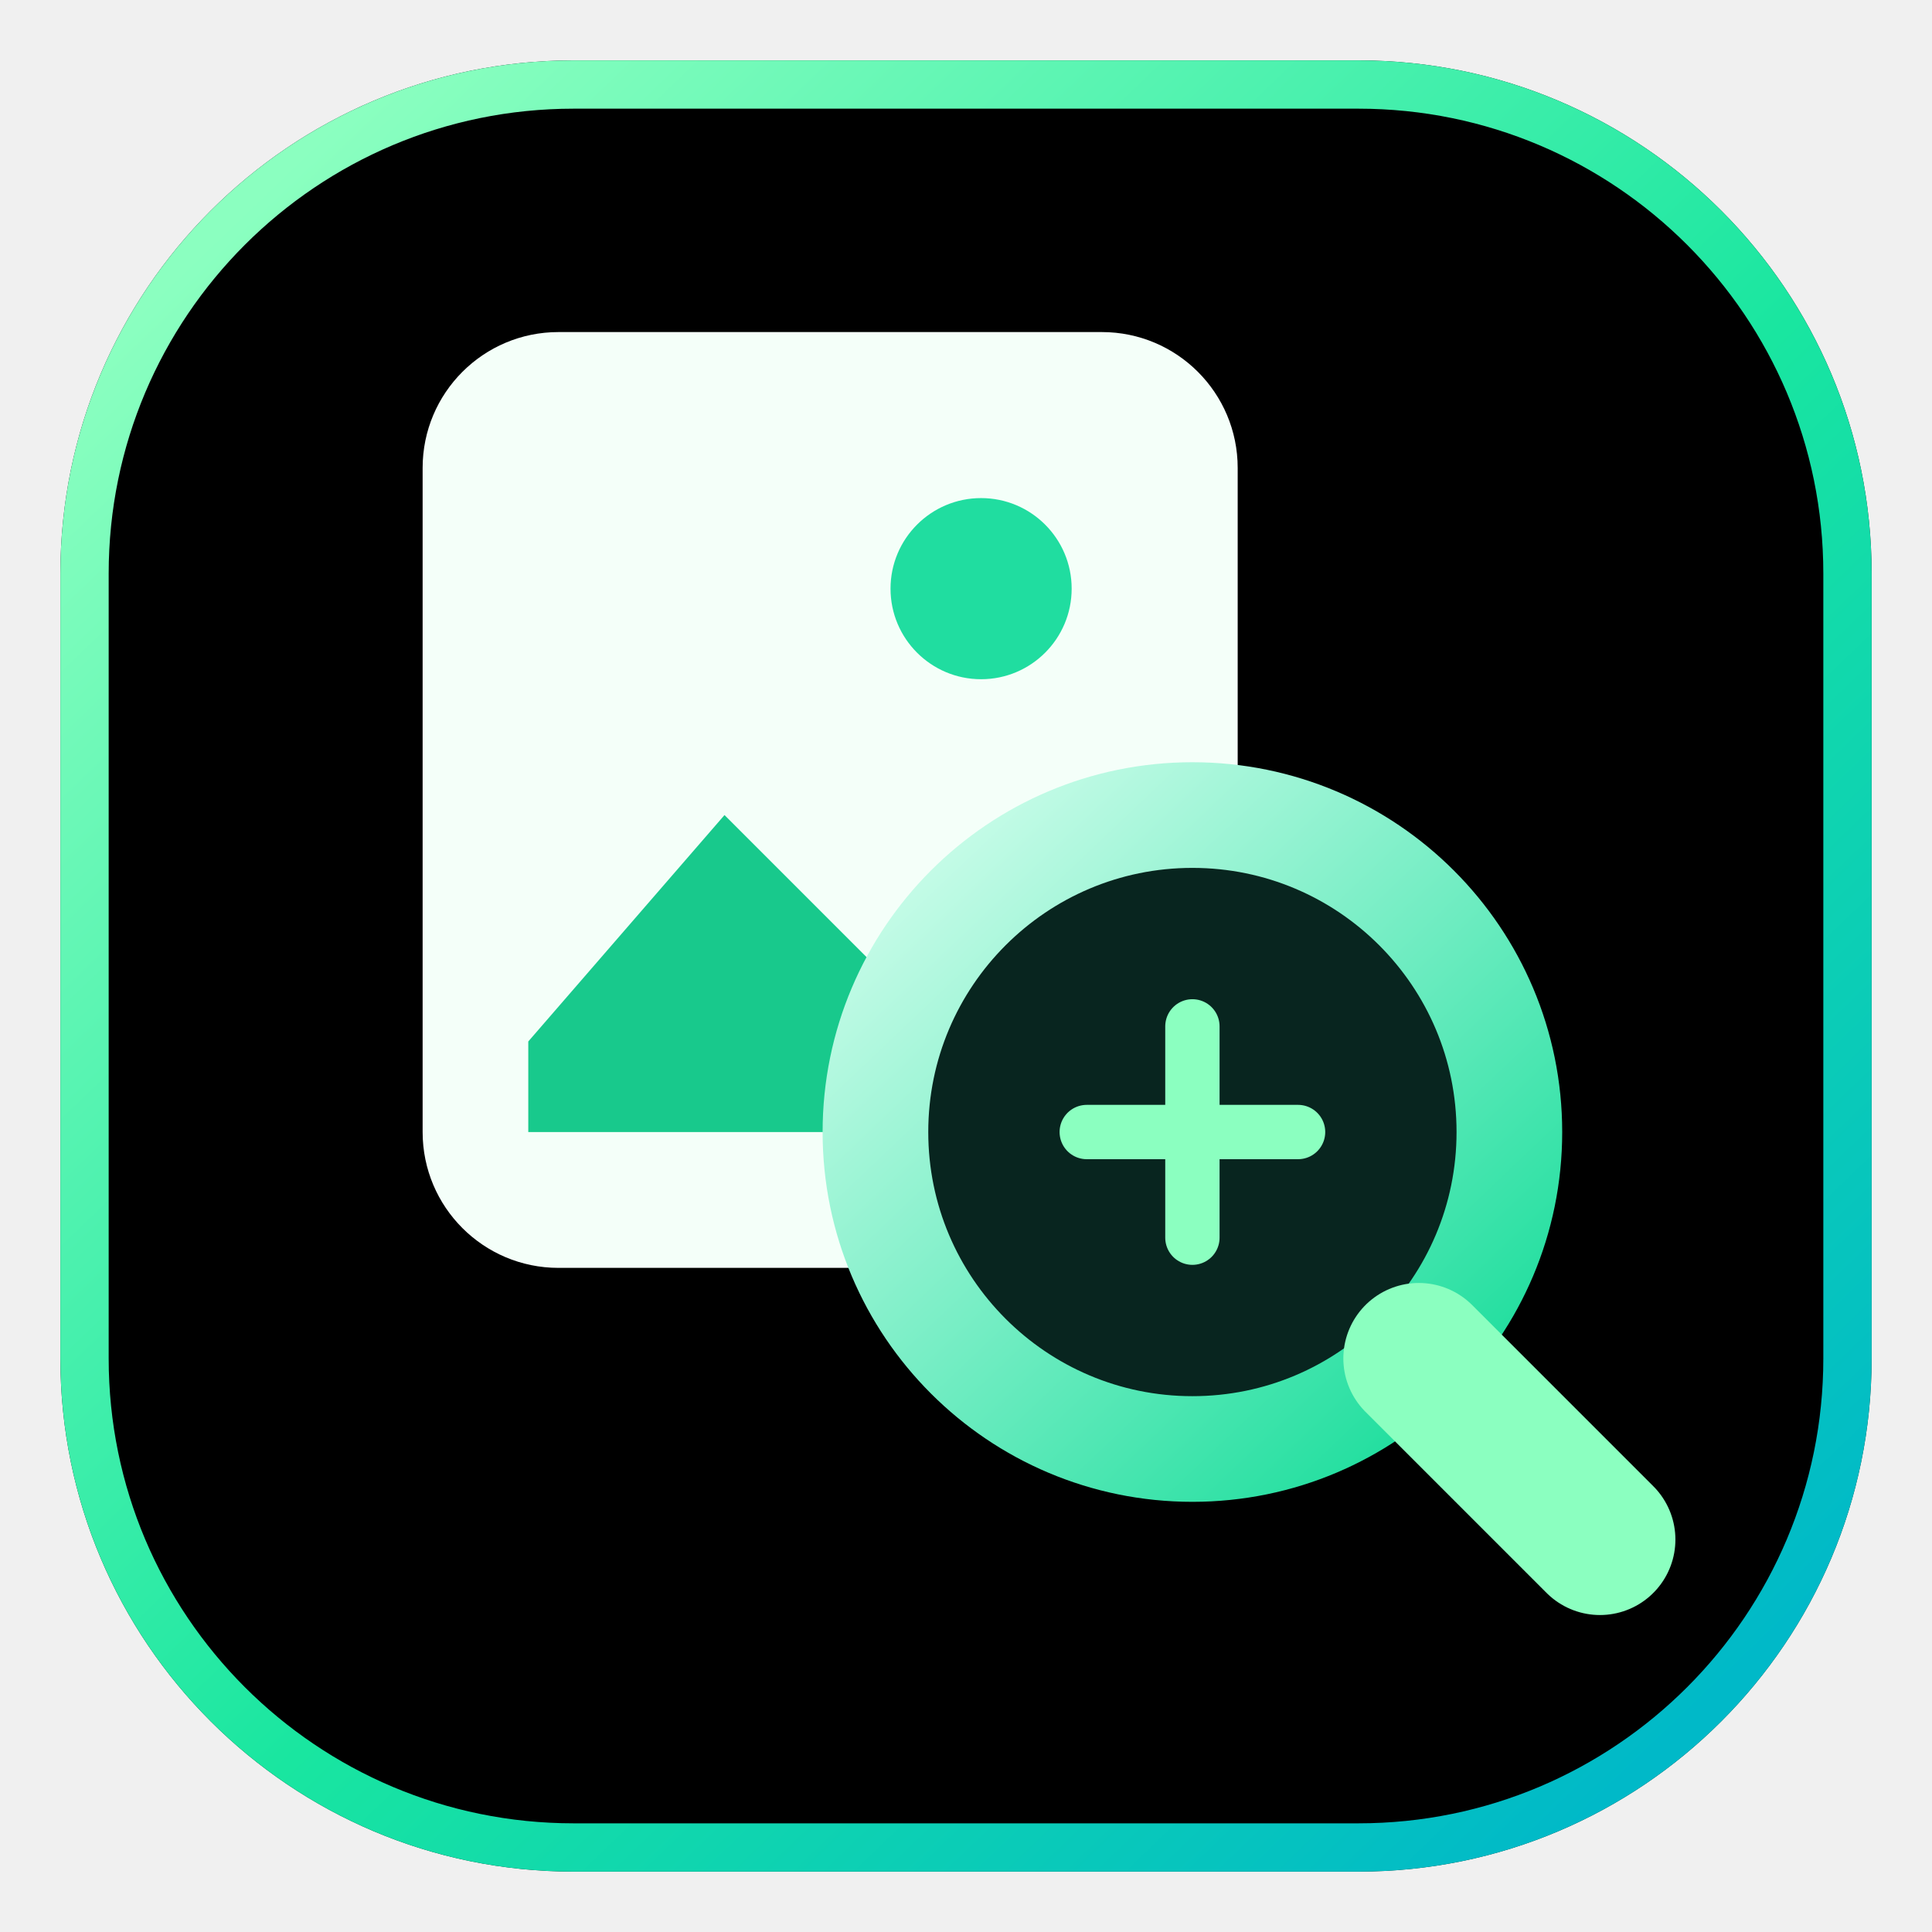
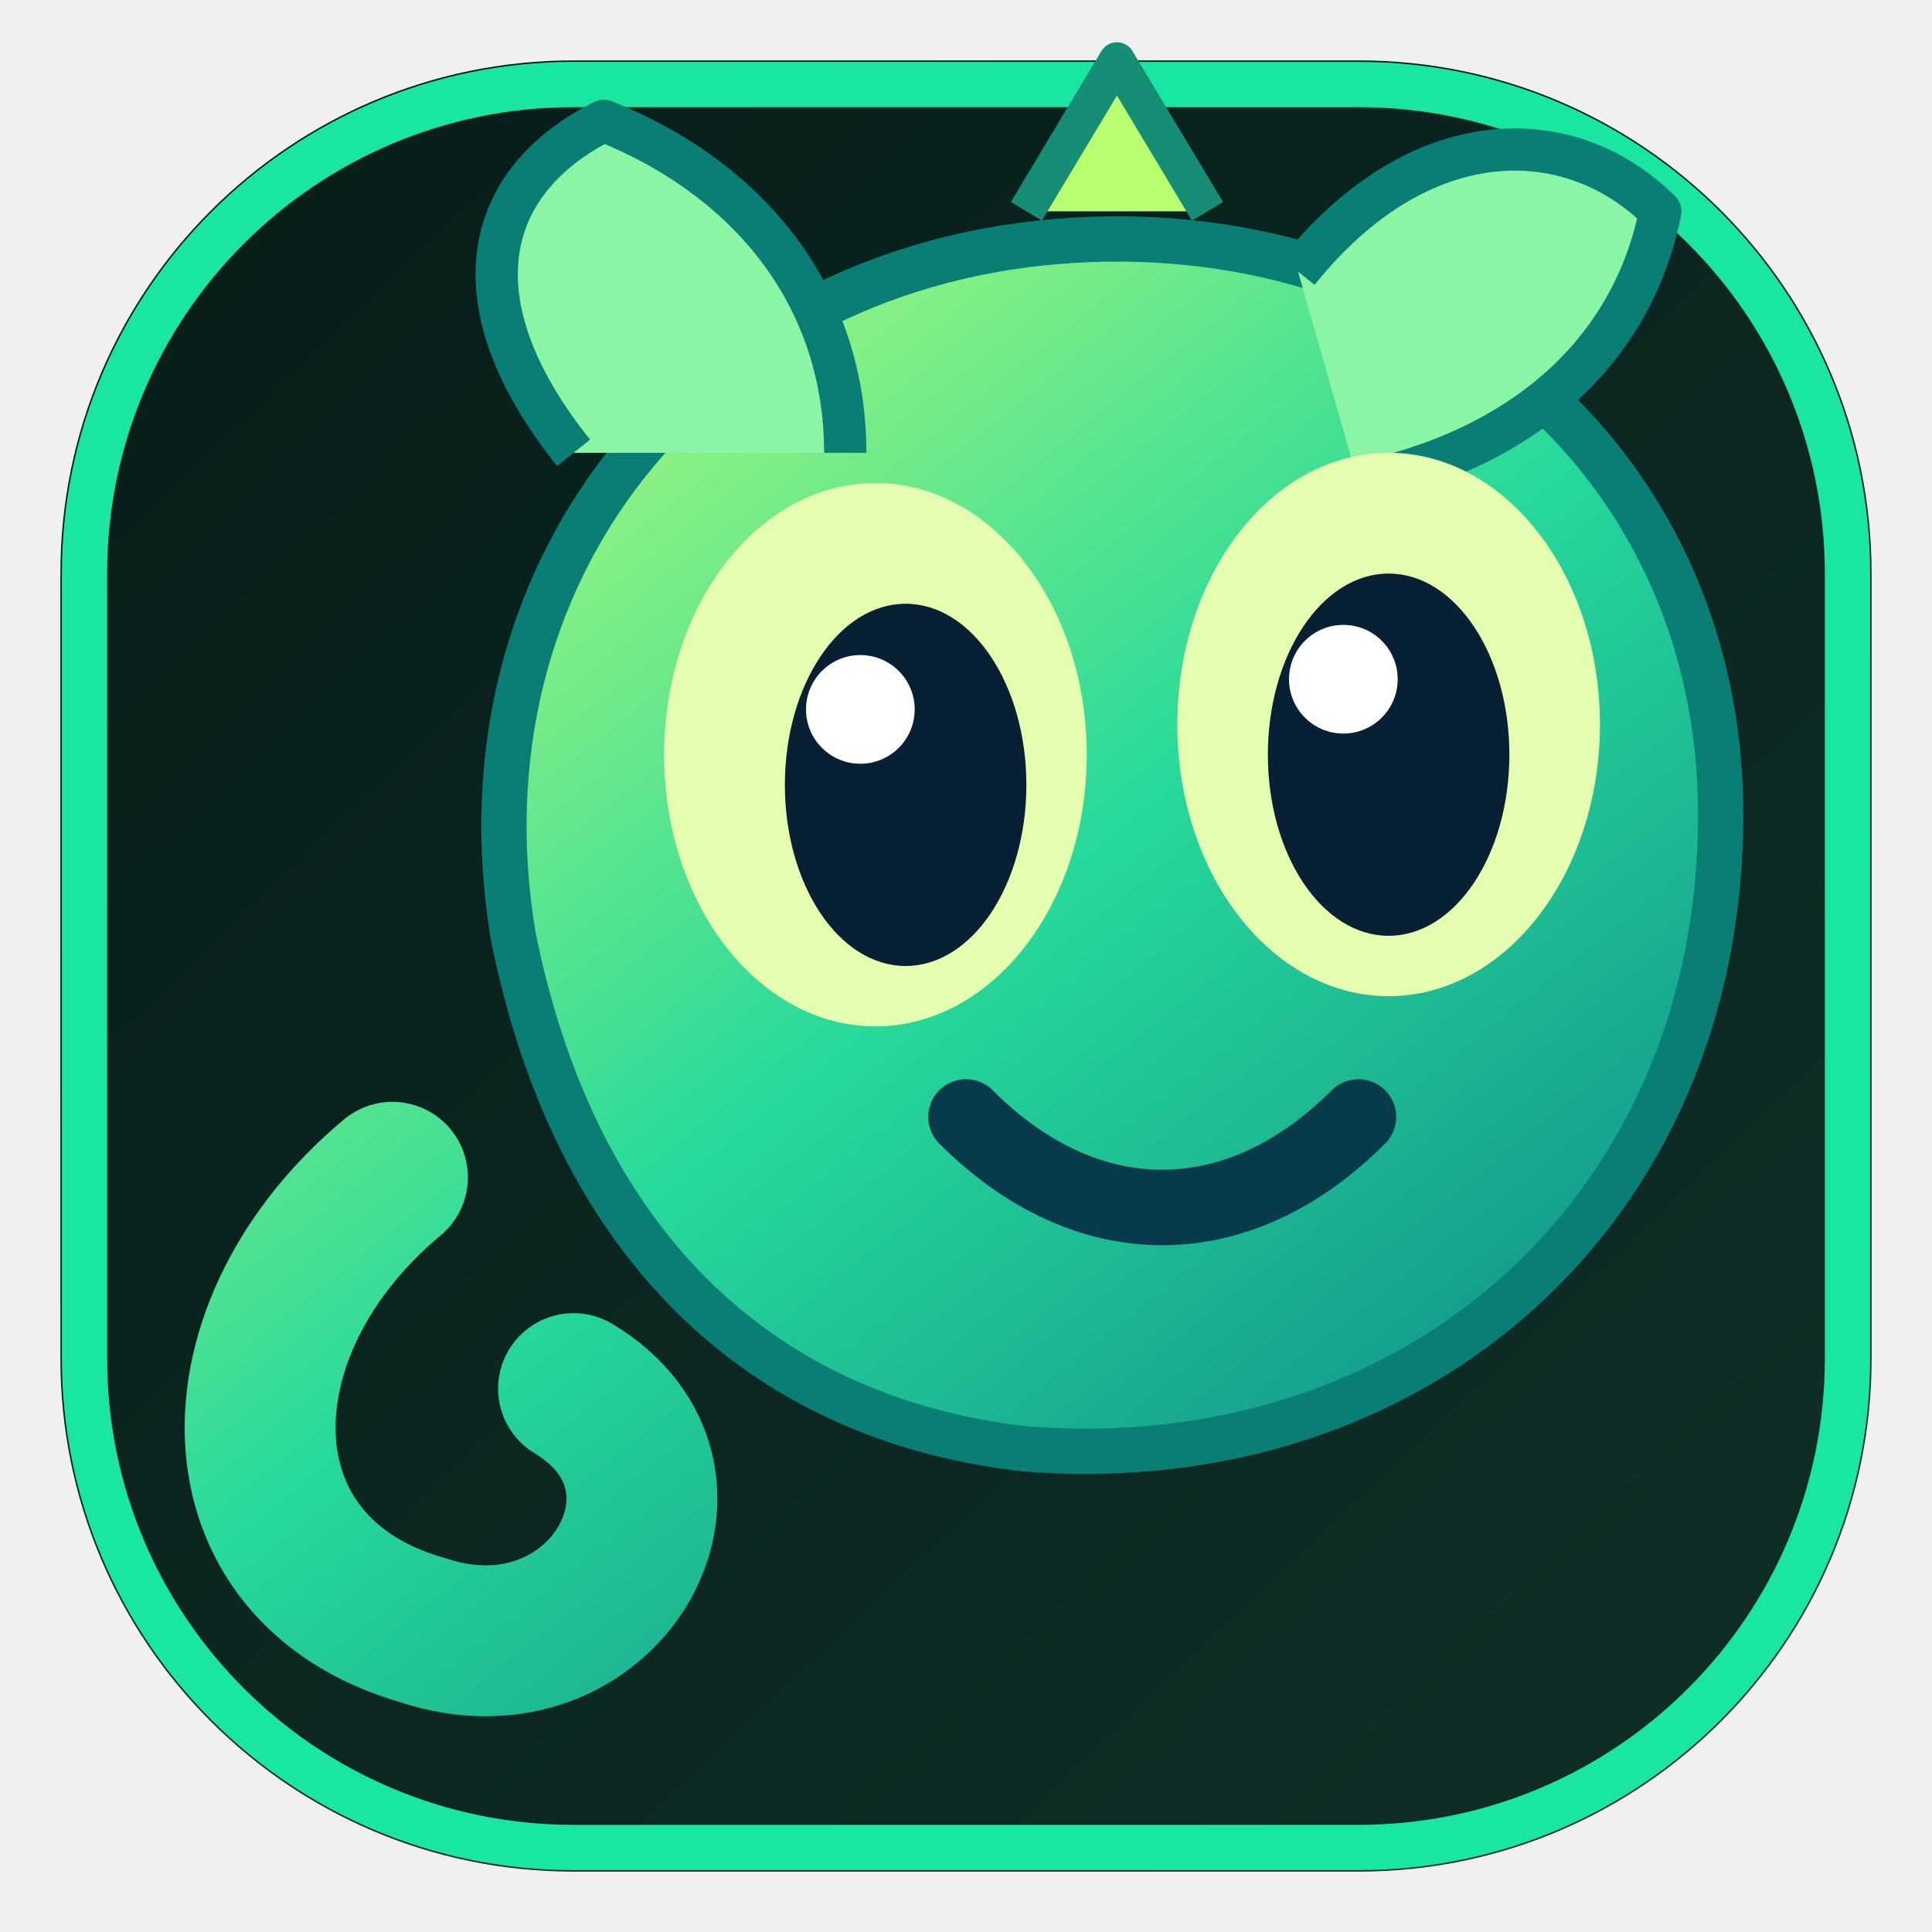
<svg xmlns="http://www.w3.org/2000/svg" viewBox="0 0 64 64">
  <defs>
-     <linearGradient id="bg" x1="5" y1="4" x2="59" y2="61" gradientUnits="userSpaceOnUse">
+     <linearGradient id="bg" x1="4" y1="3" x2="60" y2="62" gradientUnits="userSpaceOnUse">
      <stop stop-color="#071C18" />
      <stop offset="1" stop-color="#102F28" />
    </linearGradient>
-     <linearGradient id="edge" x1="8" y1="7" x2="56" y2="57" gradientUnits="userSpaceOnUse">
-       <stop stop-color="#8BFFC0" />
-       <stop offset=".55" stop-color="#19E6A0" />
-       <stop offset="1" stop-color="#00B9C8" />
-     </linearGradient>
-     <linearGradient id="lens" x1="29" y1="26" x2="48" y2="46" gradientUnits="userSpaceOnUse">
-       <stop stop-color="#D9FFF0" />
-       <stop offset="1" stop-color="#24DFA0" />
+     <linearGradient id="pixo" x1="12" y1="8" x2="52" y2="58" gradientUnits="userSpaceOnUse">
+       <stop stop-color="#C7FF75" />
+       <stop offset=".48" stop-color="#27D99B" />
+       <stop offset="1" stop-color="#087B83" />
    </linearGradient>
  </defs>
  <rect x="2" y="2" width="60" height="60" rx="17" fill="url(#bg)" />
-   <rect x="2.8" y="2.8" width="58.4" height="58.4" rx="16.2" stroke="url(#edge)" stroke-width="1.6" />
-   <path d="M14 15.5A4.5 4.5 0 0 1 18.5 11h18A4.5 4.5 0 0 1 41 15.5v22a4.5 4.5 0 0 1-4.5 4.5h-18a4.5 4.5 0 0 1-4.5-4.5v-22Z" fill="#F4FFF9" />
-   <path d="M17.5 34.5 24 27l5 5 4-4.5 4.5 5.5v4.5h-20Z" fill="#18C98C" />
-   <circle cx="32.5" cy="19.5" r="3" fill="#20DDA0" />
-   <circle cx="39.5" cy="37.5" r="10.5" fill="#08251F" stroke="url(#lens)" stroke-width="3.5" />
-   <path d="m47 45 6 6" stroke="#8BFFC0" stroke-width="5" stroke-linecap="round" />
-   <path d="M36 37.5h7M39.5 34v7" stroke="#8BFFC0" stroke-width="1.8" stroke-linecap="round" />
+   <rect x="2.8" y="2.8" width="58.4" height="58.4" rx="16.2" fill="none" stroke="#19E6A0" stroke-width="1.5" />
+   <path d="M13 39c-6 5-6 13 1 15 6 2 10-5 5-8" fill="none" stroke="url(#pixo)" stroke-width="5" stroke-linecap="round" />
+   <path d="M17 31c-2-12 6-22 18-23 12-1 22 7 22 19 0 13-10 22-23 21-9-1-15-7-17-17Z" fill="url(#pixo)" stroke="#087E75" stroke-width="1.5" />
+   <path d="M19 15c-4-5-3-9 1-11 5 2 8 6 8 11M43 9c4-5 9-5 12-2-1 5-5 8-10 9" fill="#8CF5A5" stroke="#087E75" stroke-width="1.4" stroke-linejoin="round" />
+   <ellipse cx="29" cy="25" rx="7" ry="9" fill="#E4FFB0" />
+   <ellipse cx="46" cy="24" rx="7" ry="9" fill="#E4FFB0" />
+   <ellipse cx="30" cy="26" rx="4" ry="6" fill="#082033" />
+   <ellipse cx="46" cy="25" rx="4" ry="6" fill="#082033" />
+   <circle cx="28.5" cy="23.5" r="1.8" fill="#fff" />
+   <circle cx="44.5" cy="22.5" r="1.8" fill="#fff" />
+   <path d="M32 37c4 4 9 4 13 0" fill="none" stroke="#073B4B" stroke-width="2.5" stroke-linecap="round" />
+   <path d="m34 7 3-5 3 5" fill="#B9FF70" stroke="#168D75" stroke-width="1.2" stroke-linejoin="round" />
</svg>
